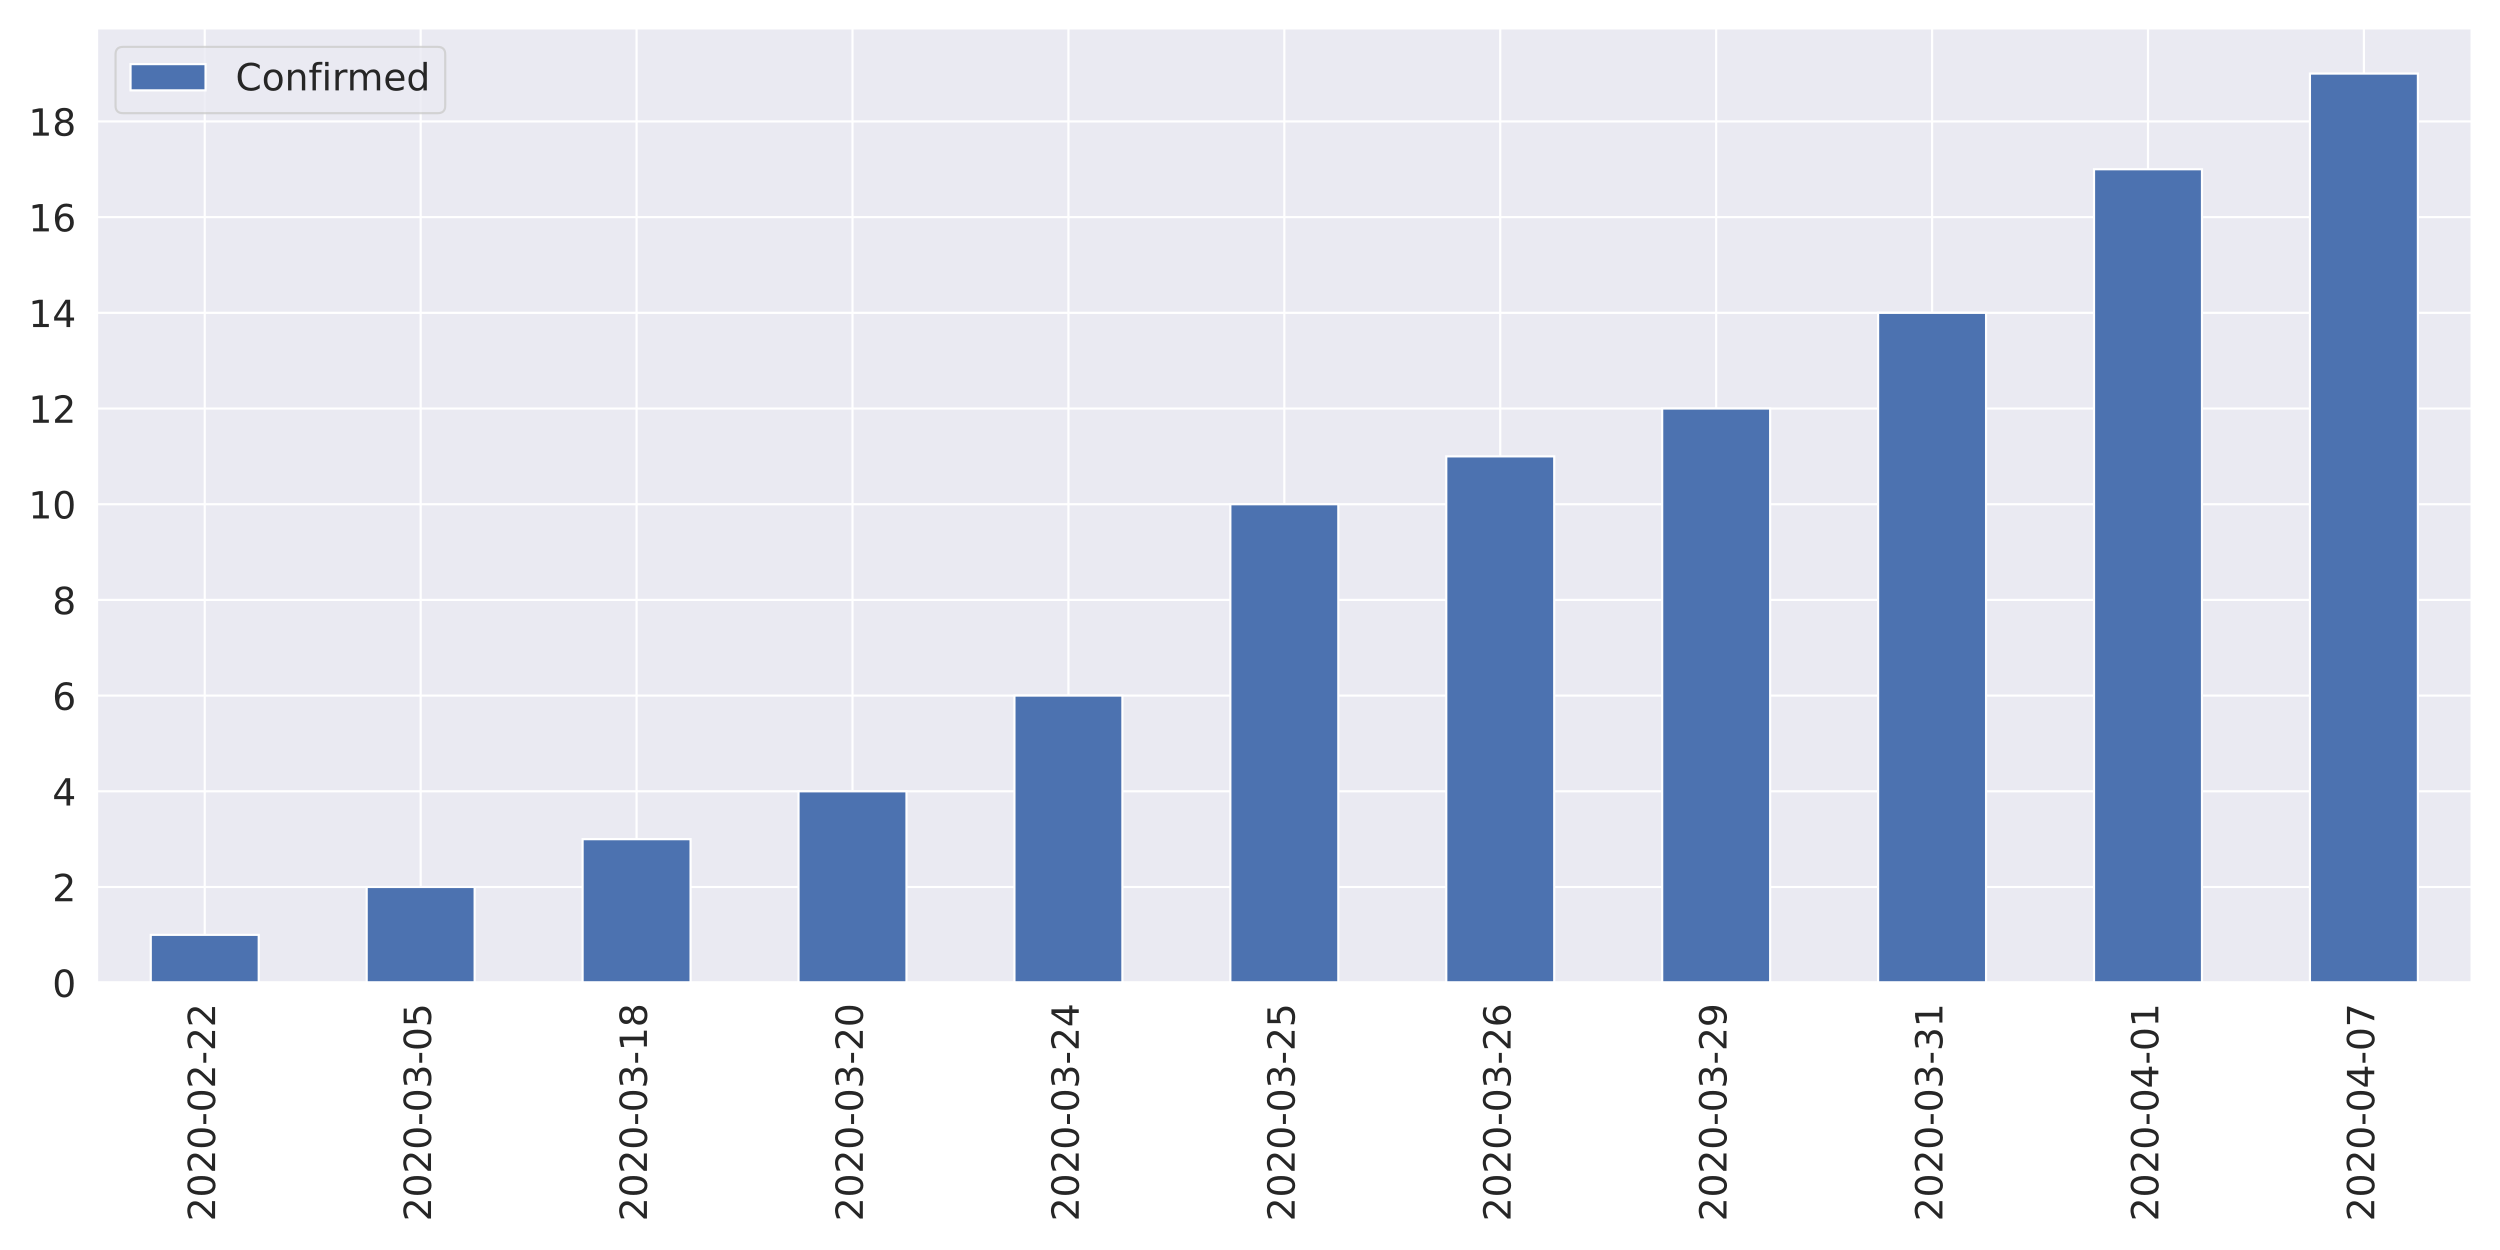
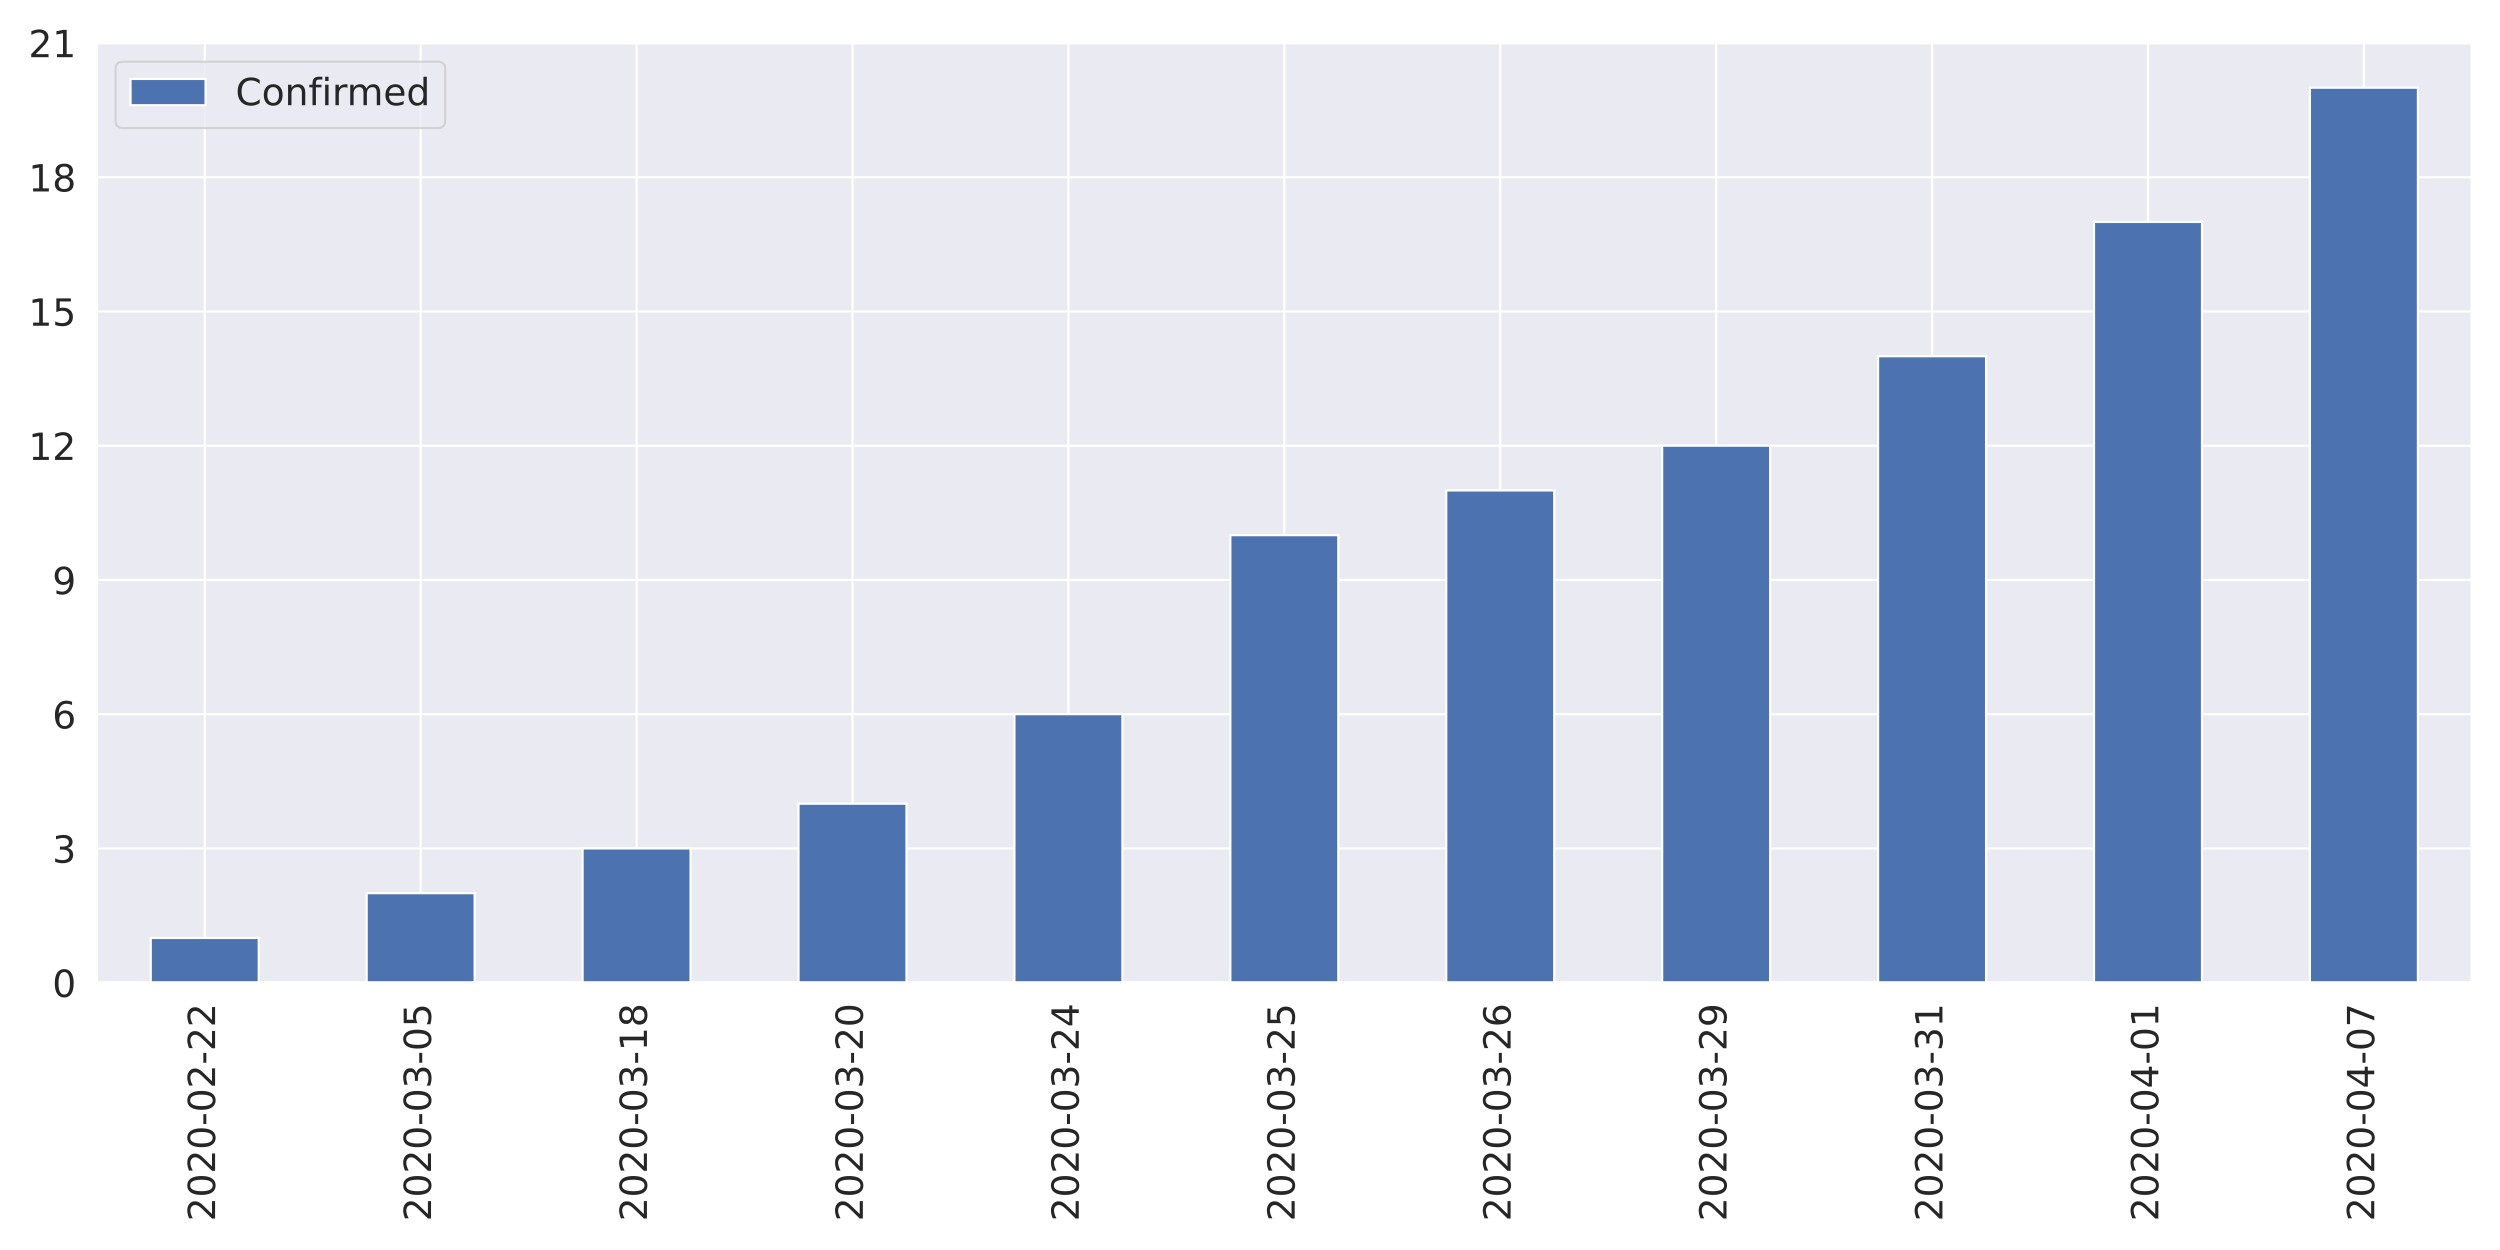
<svg xmlns="http://www.w3.org/2000/svg" xmlns:xlink="http://www.w3.org/1999/xlink" height="576pt" version="1.1" viewBox="0 0 1152 576" width="1152pt">
  <defs>
    <style type="text/css">
*{stroke-linecap:butt;stroke-linejoin:round;}
  </style>
  </defs>
  <g id="figure_1">
    <g id="patch_1">
      <path d="M 0 576  L 1152 576  L 1152 0  L 0 0  z " style="fill:#ffffff;" />
    </g>
    <g id="axes_1">
      <g id="patch_2">
-         <path d="M 44.6 452.83  L 1139.04 452.83  L 1139.04 12.96  L 44.6 12.96  z " style="fill:#eaeaf2;" />
+         <path d="M 44.6 452.83  L 1139.04 452.83  L 1139.04 19.8  L 44.6 19.8  z " style="fill:#eaeaf2;" />
      </g>
      <g id="matplotlib.axis_1">
        <g id="xtick_1">
          <g id="line2d_1">
-             <path clip-path="url(#pf73f8ee75b)" d="M 94.347 452.83  L 94.347 12.96  " style="fill:none;stroke:#ffffff;stroke-linecap:round;" />
+             <path clip-path="url(#p0006dc7b88)" d="M 94.347 452.83  L 94.347 19.8  " style="fill:none;stroke:#ffffff;stroke-linecap:round;" />
          </g>
          <g id="text_1">
            <defs>
              <path d="M 19.188 8.297  L 53.609 8.297  L 53.609 0  L 7.328 0  L 7.328 8.297  Q 12.938 14.109 22.625 23.891  Q 32.328 33.688 34.812 36.531  Q 39.547 41.844 41.422 45.531  Q 43.312 49.219 43.312 52.781  Q 43.312 58.594 39.234 62.25  Q 35.156 65.922 28.609 65.922  Q 23.969 65.922 18.812 64.312  Q 13.672 62.703 7.812 59.422  L 7.812 69.391  Q 13.766 71.781 18.938 73  Q 24.125 74.219 28.422 74.219  Q 39.75 74.219 46.484 68.547  Q 53.219 62.891 53.219 53.422  Q 53.219 48.922 51.531 44.891  Q 49.859 40.875 45.406 35.406  Q 44.188 33.984 37.641 27.219  Q 31.109 20.453 19.188 8.297  z " id="DejaVuSans-50" />
              <path d="M 31.781 66.406  Q 24.172 66.406 20.328 58.906  Q 16.5 51.422 16.5 36.375  Q 16.5 21.391 20.328 13.891  Q 24.172 6.391 31.781 6.391  Q 39.453 6.391 43.281 13.891  Q 47.125 21.391 47.125 36.375  Q 47.125 51.422 43.281 58.906  Q 39.453 66.406 31.781 66.406  z M 31.781 74.219  Q 44.047 74.219 50.516 64.516  Q 56.984 54.828 56.984 36.375  Q 56.984 17.969 50.516 8.266  Q 44.047 -1.422 31.781 -1.422  Q 19.531 -1.422 13.062 8.266  Q 6.594 17.969 6.594 36.375  Q 6.594 54.828 13.062 64.516  Q 19.531 74.219 31.781 74.219  z " id="DejaVuSans-48" />
              <path d="M 4.891 31.391  L 31.203 31.391  L 31.203 23.391  L 4.891 23.391  z " id="DejaVuSans-45" />
            </defs>
            <g style="fill:#262626;" transform="translate(99.11547 562.7538)rotate(-90)scale(0.1728 -0.1728)">
              <use xlink:href="#DejaVuSans-50" />
              <use x="63.623" xlink:href="#DejaVuSans-48" />
              <use x="127.246" xlink:href="#DejaVuSans-50" />
              <use x="190.869" xlink:href="#DejaVuSans-48" />
              <use x="254.492" xlink:href="#DejaVuSans-45" />
              <use x="290.576" xlink:href="#DejaVuSans-48" />
              <use x="354.199" xlink:href="#DejaVuSans-50" />
              <use x="417.822" xlink:href="#DejaVuSans-45" />
              <use x="453.906" xlink:href="#DejaVuSans-50" />
              <use x="517.529" xlink:href="#DejaVuSans-50" />
            </g>
          </g>
        </g>
        <g id="xtick_2">
          <g id="line2d_2">
-             <path clip-path="url(#pf73f8ee75b)" d="M 193.842 452.83  L 193.842 12.96  " style="fill:none;stroke:#ffffff;stroke-linecap:round;" />
+             <path clip-path="url(#p0006dc7b88)" d="M 193.842 452.83  L 193.842 19.8  " style="fill:none;stroke:#ffffff;stroke-linecap:round;" />
          </g>
          <g id="text_2">
            <defs>
              <path d="M 40.578 39.312  Q 47.656 37.797 51.625 33  Q 55.609 28.219 55.609 21.188  Q 55.609 10.406 48.188 4.484  Q 40.766 -1.422 27.094 -1.422  Q 22.516 -1.422 17.656 -0.516  Q 12.797 0.391 7.625 2.203  L 7.625 11.719  Q 11.719 9.328 16.594 8.109  Q 21.484 6.891 26.812 6.891  Q 36.078 6.891 40.938 10.547  Q 45.797 14.203 45.797 21.188  Q 45.797 27.641 41.281 31.266  Q 36.766 34.906 28.719 34.906  L 20.219 34.906  L 20.219 43.016  L 29.109 43.016  Q 36.375 43.016 40.234 45.922  Q 44.094 48.828 44.094 54.297  Q 44.094 59.906 40.109 62.906  Q 36.141 65.922 28.719 65.922  Q 24.656 65.922 20.016 65.031  Q 15.375 64.156 9.812 62.312  L 9.812 71.094  Q 15.438 72.656 20.344 73.438  Q 25.25 74.219 29.594 74.219  Q 40.828 74.219 47.359 69.109  Q 53.906 64.016 53.906 55.328  Q 53.906 49.266 50.438 45.094  Q 46.969 40.922 40.578 39.312  z " id="DejaVuSans-51" />
              <path d="M 10.797 72.906  L 49.516 72.906  L 49.516 64.594  L 19.828 64.594  L 19.828 46.734  Q 21.969 47.469 24.109 47.828  Q 26.266 48.188 28.422 48.188  Q 40.625 48.188 47.75 41.5  Q 54.891 34.812 54.891 23.391  Q 54.891 11.625 47.562 5.094  Q 40.234 -1.422 26.906 -1.422  Q 22.312 -1.422 17.547 -0.641  Q 12.797 0.141 7.719 1.703  L 7.719 11.625  Q 12.109 9.234 16.797 8.062  Q 21.484 6.891 26.703 6.891  Q 35.156 6.891 40.078 11.328  Q 45.016 15.766 45.016 23.391  Q 45.016 31 40.078 35.438  Q 35.156 39.891 26.703 39.891  Q 22.75 39.891 18.812 39.016  Q 14.891 38.141 10.797 36.281  z " id="DejaVuSans-53" />
            </defs>
            <g style="fill:#262626;" transform="translate(198.61 562.7538)rotate(-90)scale(0.1728 -0.1728)">
              <use xlink:href="#DejaVuSans-50" />
              <use x="63.623" xlink:href="#DejaVuSans-48" />
              <use x="127.246" xlink:href="#DejaVuSans-50" />
              <use x="190.869" xlink:href="#DejaVuSans-48" />
              <use x="254.492" xlink:href="#DejaVuSans-45" />
              <use x="290.576" xlink:href="#DejaVuSans-48" />
              <use x="354.199" xlink:href="#DejaVuSans-51" />
              <use x="417.822" xlink:href="#DejaVuSans-45" />
              <use x="453.906" xlink:href="#DejaVuSans-48" />
              <use x="517.529" xlink:href="#DejaVuSans-53" />
            </g>
          </g>
        </g>
        <g id="xtick_3">
          <g id="line2d_3">
-             <path clip-path="url(#pf73f8ee75b)" d="M 293.336 452.83  L 293.336 12.96  " style="fill:none;stroke:#ffffff;stroke-linecap:round;" />
+             <path clip-path="url(#p0006dc7b88)" d="M 293.336 452.83  L 293.336 19.8  " style="fill:none;stroke:#ffffff;stroke-linecap:round;" />
          </g>
          <g id="text_3">
            <defs>
              <path d="M 12.406 8.297  L 28.516 8.297  L 28.516 63.922  L 10.984 60.406  L 10.984 69.391  L 28.422 72.906  L 38.281 72.906  L 38.281 8.297  L 54.391 8.297  L 54.391 0  L 12.406 0  z " id="DejaVuSans-49" />
              <path d="M 31.781 34.625  Q 24.75 34.625 20.719 30.859  Q 16.703 27.094 16.703 20.516  Q 16.703 13.922 20.719 10.156  Q 24.75 6.391 31.781 6.391  Q 38.812 6.391 42.859 10.172  Q 46.922 13.969 46.922 20.516  Q 46.922 27.094 42.891 30.859  Q 38.875 34.625 31.781 34.625  z M 21.922 38.812  Q 15.578 40.375 12.031 44.719  Q 8.5 49.078 8.5 55.328  Q 8.5 64.062 14.719 69.141  Q 20.953 74.219 31.781 74.219  Q 42.672 74.219 48.875 69.141  Q 55.078 64.062 55.078 55.328  Q 55.078 49.078 51.531 44.719  Q 48 40.375 41.703 38.812  Q 48.828 37.156 52.797 32.312  Q 56.781 27.484 56.781 20.516  Q 56.781 9.906 50.312 4.234  Q 43.844 -1.422 31.781 -1.422  Q 19.734 -1.422 13.25 4.234  Q 6.781 9.906 6.781 20.516  Q 6.781 27.484 10.781 32.312  Q 14.797 37.156 21.922 38.812  z M 18.312 54.391  Q 18.312 48.734 21.844 45.562  Q 25.391 42.391 31.781 42.391  Q 38.141 42.391 41.719 45.562  Q 45.312 48.734 45.312 54.391  Q 45.312 60.062 41.719 63.234  Q 38.141 66.406 31.781 66.406  Q 25.391 66.406 21.844 63.234  Q 18.312 60.062 18.312 54.391  z " id="DejaVuSans-56" />
            </defs>
            <g style="fill:#262626;" transform="translate(298.1046 562.7538)rotate(-90)scale(0.1728 -0.1728)">
              <use xlink:href="#DejaVuSans-50" />
              <use x="63.623" xlink:href="#DejaVuSans-48" />
              <use x="127.246" xlink:href="#DejaVuSans-50" />
              <use x="190.869" xlink:href="#DejaVuSans-48" />
              <use x="254.492" xlink:href="#DejaVuSans-45" />
              <use x="290.576" xlink:href="#DejaVuSans-48" />
              <use x="354.199" xlink:href="#DejaVuSans-51" />
              <use x="417.822" xlink:href="#DejaVuSans-45" />
              <use x="453.906" xlink:href="#DejaVuSans-49" />
              <use x="517.529" xlink:href="#DejaVuSans-56" />
            </g>
          </g>
        </g>
        <g id="xtick_4">
          <g id="line2d_4">
-             <path clip-path="url(#pf73f8ee75b)" d="M 392.831 452.83  L 392.831 12.96  " style="fill:none;stroke:#ffffff;stroke-linecap:round;" />
+             <path clip-path="url(#p0006dc7b88)" d="M 392.831 452.83  L 392.831 19.8  " style="fill:none;stroke:#ffffff;stroke-linecap:round;" />
          </g>
          <g id="text_4">
            <g style="fill:#262626;" transform="translate(397.5991 562.7538)rotate(-90)scale(0.1728 -0.1728)">
              <use xlink:href="#DejaVuSans-50" />
              <use x="63.623" xlink:href="#DejaVuSans-48" />
              <use x="127.246" xlink:href="#DejaVuSans-50" />
              <use x="190.869" xlink:href="#DejaVuSans-48" />
              <use x="254.492" xlink:href="#DejaVuSans-45" />
              <use x="290.576" xlink:href="#DejaVuSans-48" />
              <use x="354.199" xlink:href="#DejaVuSans-51" />
              <use x="417.822" xlink:href="#DejaVuSans-45" />
              <use x="453.906" xlink:href="#DejaVuSans-50" />
              <use x="517.529" xlink:href="#DejaVuSans-48" />
            </g>
          </g>
        </g>
        <g id="xtick_5">
          <g id="line2d_5">
-             <path clip-path="url(#pf73f8ee75b)" d="M 492.325 452.83  L 492.325 12.96  " style="fill:none;stroke:#ffffff;stroke-linecap:round;" />
+             <path clip-path="url(#p0006dc7b88)" d="M 492.325 452.83  L 492.325 19.8  " style="fill:none;stroke:#ffffff;stroke-linecap:round;" />
          </g>
          <g id="text_5">
            <defs>
              <path d="M 37.797 64.312  L 12.891 25.391  L 37.797 25.391  z M 35.203 72.906  L 47.609 72.906  L 47.609 25.391  L 58.016 25.391  L 58.016 17.188  L 47.609 17.188  L 47.609 0  L 37.797 0  L 37.797 17.188  L 4.891 17.188  L 4.891 26.703  z " id="DejaVuSans-52" />
            </defs>
            <g style="fill:#262626;" transform="translate(497.0937 562.7538)rotate(-90)scale(0.1728 -0.1728)">
              <use xlink:href="#DejaVuSans-50" />
              <use x="63.623" xlink:href="#DejaVuSans-48" />
              <use x="127.246" xlink:href="#DejaVuSans-50" />
              <use x="190.869" xlink:href="#DejaVuSans-48" />
              <use x="254.492" xlink:href="#DejaVuSans-45" />
              <use x="290.576" xlink:href="#DejaVuSans-48" />
              <use x="354.199" xlink:href="#DejaVuSans-51" />
              <use x="417.822" xlink:href="#DejaVuSans-45" />
              <use x="453.906" xlink:href="#DejaVuSans-50" />
              <use x="517.529" xlink:href="#DejaVuSans-52" />
            </g>
          </g>
        </g>
        <g id="xtick_6">
          <g id="line2d_6">
-             <path clip-path="url(#pf73f8ee75b)" d="M 591.82 452.83  L 591.82 12.96  " style="fill:none;stroke:#ffffff;stroke-linecap:round;" />
+             <path clip-path="url(#p0006dc7b88)" d="M 591.82 452.83  L 591.82 19.8  " style="fill:none;stroke:#ffffff;stroke-linecap:round;" />
          </g>
          <g id="text_6">
            <g style="fill:#262626;" transform="translate(596.5882 562.7538)rotate(-90)scale(0.1728 -0.1728)">
              <use xlink:href="#DejaVuSans-50" />
              <use x="63.623" xlink:href="#DejaVuSans-48" />
              <use x="127.246" xlink:href="#DejaVuSans-50" />
              <use x="190.869" xlink:href="#DejaVuSans-48" />
              <use x="254.492" xlink:href="#DejaVuSans-45" />
              <use x="290.576" xlink:href="#DejaVuSans-48" />
              <use x="354.199" xlink:href="#DejaVuSans-51" />
              <use x="417.822" xlink:href="#DejaVuSans-45" />
              <use x="453.906" xlink:href="#DejaVuSans-50" />
              <use x="517.529" xlink:href="#DejaVuSans-53" />
            </g>
          </g>
        </g>
        <g id="xtick_7">
          <g id="line2d_7">
-             <path clip-path="url(#pf73f8ee75b)" d="M 691.315 452.83  L 691.315 12.96  " style="fill:none;stroke:#ffffff;stroke-linecap:round;" />
+             <path clip-path="url(#p0006dc7b88)" d="M 691.315 452.83  L 691.315 19.8  " style="fill:none;stroke:#ffffff;stroke-linecap:round;" />
          </g>
          <g id="text_7">
            <defs>
              <path d="M 33.016 40.375  Q 26.375 40.375 22.484 35.828  Q 18.609 31.297 18.609 23.391  Q 18.609 15.531 22.484 10.953  Q 26.375 6.391 33.016 6.391  Q 39.656 6.391 43.531 10.953  Q 47.406 15.531 47.406 23.391  Q 47.406 31.297 43.531 35.828  Q 39.656 40.375 33.016 40.375  z M 52.594 71.297  L 52.594 62.312  Q 48.875 64.062 45.094 64.984  Q 41.312 65.922 37.594 65.922  Q 27.828 65.922 22.672 59.328  Q 17.531 52.734 16.797 39.406  Q 19.672 43.656 24.016 45.922  Q 28.375 48.188 33.594 48.188  Q 44.578 48.188 50.953 41.516  Q 57.328 34.859 57.328 23.391  Q 57.328 12.156 50.688 5.359  Q 44.047 -1.422 33.016 -1.422  Q 20.359 -1.422 13.672 8.266  Q 6.984 17.969 6.984 36.375  Q 6.984 53.656 15.188 63.938  Q 23.391 74.219 37.203 74.219  Q 40.922 74.219 44.703 73.484  Q 48.484 72.75 52.594 71.297  z " id="DejaVuSans-54" />
            </defs>
            <g style="fill:#262626;" transform="translate(696.0827 562.7538)rotate(-90)scale(0.1728 -0.1728)">
              <use xlink:href="#DejaVuSans-50" />
              <use x="63.623" xlink:href="#DejaVuSans-48" />
              <use x="127.246" xlink:href="#DejaVuSans-50" />
              <use x="190.869" xlink:href="#DejaVuSans-48" />
              <use x="254.492" xlink:href="#DejaVuSans-45" />
              <use x="290.576" xlink:href="#DejaVuSans-48" />
              <use x="354.199" xlink:href="#DejaVuSans-51" />
              <use x="417.822" xlink:href="#DejaVuSans-45" />
              <use x="453.906" xlink:href="#DejaVuSans-50" />
              <use x="517.529" xlink:href="#DejaVuSans-54" />
            </g>
          </g>
        </g>
        <g id="xtick_8">
          <g id="line2d_8">
-             <path clip-path="url(#pf73f8ee75b)" d="M 790.809 452.83  L 790.809 12.96  " style="fill:none;stroke:#ffffff;stroke-linecap:round;" />
+             <path clip-path="url(#p0006dc7b88)" d="M 790.809 452.83  L 790.809 19.8  " style="fill:none;stroke:#ffffff;stroke-linecap:round;" />
          </g>
          <g id="text_8">
            <defs>
              <path d="M 10.984 1.516  L 10.984 10.5  Q 14.703 8.734 18.5 7.812  Q 22.312 6.891 25.984 6.891  Q 35.75 6.891 40.891 13.453  Q 46.047 20.016 46.781 33.406  Q 43.953 29.203 39.594 26.953  Q 35.25 24.703 29.984 24.703  Q 19.047 24.703 12.672 31.312  Q 6.297 37.938 6.297 49.422  Q 6.297 60.641 12.938 67.422  Q 19.578 74.219 30.609 74.219  Q 43.266 74.219 49.922 64.516  Q 56.594 54.828 56.594 36.375  Q 56.594 19.141 48.406 8.859  Q 40.234 -1.422 26.422 -1.422  Q 22.703 -1.422 18.891 -0.688  Q 15.094 0.047 10.984 1.516  z M 30.609 32.422  Q 37.25 32.422 41.125 36.953  Q 45.016 41.5 45.016 49.422  Q 45.016 57.281 41.125 61.844  Q 37.25 66.406 30.609 66.406  Q 23.969 66.406 20.094 61.844  Q 16.219 57.281 16.219 49.422  Q 16.219 41.5 20.094 36.953  Q 23.969 32.422 30.609 32.422  z " id="DejaVuSans-57" />
            </defs>
            <g style="fill:#262626;" transform="translate(795.5773 562.7538)rotate(-90)scale(0.1728 -0.1728)">
              <use xlink:href="#DejaVuSans-50" />
              <use x="63.623" xlink:href="#DejaVuSans-48" />
              <use x="127.246" xlink:href="#DejaVuSans-50" />
              <use x="190.869" xlink:href="#DejaVuSans-48" />
              <use x="254.492" xlink:href="#DejaVuSans-45" />
              <use x="290.576" xlink:href="#DejaVuSans-48" />
              <use x="354.199" xlink:href="#DejaVuSans-51" />
              <use x="417.822" xlink:href="#DejaVuSans-45" />
              <use x="453.906" xlink:href="#DejaVuSans-50" />
              <use x="517.529" xlink:href="#DejaVuSans-57" />
            </g>
          </g>
        </g>
        <g id="xtick_9">
          <g id="line2d_9">
-             <path clip-path="url(#pf73f8ee75b)" d="M 890.304 452.83  L 890.304 12.96  " style="fill:none;stroke:#ffffff;stroke-linecap:round;" />
+             <path clip-path="url(#p0006dc7b88)" d="M 890.304 452.83  L 890.304 19.8  " style="fill:none;stroke:#ffffff;stroke-linecap:round;" />
          </g>
          <g id="text_9">
            <g style="fill:#262626;" transform="translate(895.0718 562.7538)rotate(-90)scale(0.1728 -0.1728)">
              <use xlink:href="#DejaVuSans-50" />
              <use x="63.623" xlink:href="#DejaVuSans-48" />
              <use x="127.246" xlink:href="#DejaVuSans-50" />
              <use x="190.869" xlink:href="#DejaVuSans-48" />
              <use x="254.492" xlink:href="#DejaVuSans-45" />
              <use x="290.576" xlink:href="#DejaVuSans-48" />
              <use x="354.199" xlink:href="#DejaVuSans-51" />
              <use x="417.822" xlink:href="#DejaVuSans-45" />
              <use x="453.906" xlink:href="#DejaVuSans-51" />
              <use x="517.529" xlink:href="#DejaVuSans-49" />
            </g>
          </g>
        </g>
        <g id="xtick_10">
          <g id="line2d_10">
-             <path clip-path="url(#pf73f8ee75b)" d="M 989.798 452.83  L 989.798 12.96  " style="fill:none;stroke:#ffffff;stroke-linecap:round;" />
+             <path clip-path="url(#p0006dc7b88)" d="M 989.798 452.83  L 989.798 19.8  " style="fill:none;stroke:#ffffff;stroke-linecap:round;" />
          </g>
          <g id="text_10">
            <g style="fill:#262626;" transform="translate(994.5664 562.7538)rotate(-90)scale(0.1728 -0.1728)">
              <use xlink:href="#DejaVuSans-50" />
              <use x="63.623" xlink:href="#DejaVuSans-48" />
              <use x="127.246" xlink:href="#DejaVuSans-50" />
              <use x="190.869" xlink:href="#DejaVuSans-48" />
              <use x="254.492" xlink:href="#DejaVuSans-45" />
              <use x="290.576" xlink:href="#DejaVuSans-48" />
              <use x="354.199" xlink:href="#DejaVuSans-52" />
              <use x="417.822" xlink:href="#DejaVuSans-45" />
              <use x="453.906" xlink:href="#DejaVuSans-48" />
              <use x="517.529" xlink:href="#DejaVuSans-49" />
            </g>
          </g>
        </g>
        <g id="xtick_11">
          <g id="line2d_11">
-             <path clip-path="url(#pf73f8ee75b)" d="M 1089.293 452.83  L 1089.293 12.96  " style="fill:none;stroke:#ffffff;stroke-linecap:round;" />
+             <path clip-path="url(#p0006dc7b88)" d="M 1089.293 452.83  L 1089.293 19.8  " style="fill:none;stroke:#ffffff;stroke-linecap:round;" />
          </g>
          <g id="text_11">
            <defs>
              <path d="M 8.203 72.906  L 55.078 72.906  L 55.078 68.703  L 28.609 0  L 18.312 0  L 43.219 64.594  L 8.203 64.594  z " id="DejaVuSans-55" />
            </defs>
            <g style="fill:#262626;" transform="translate(1094.061 562.7538)rotate(-90)scale(0.1728 -0.1728)">
              <use xlink:href="#DejaVuSans-50" />
              <use x="63.623" xlink:href="#DejaVuSans-48" />
              <use x="127.246" xlink:href="#DejaVuSans-50" />
              <use x="190.869" xlink:href="#DejaVuSans-48" />
              <use x="254.492" xlink:href="#DejaVuSans-45" />
              <use x="290.576" xlink:href="#DejaVuSans-48" />
              <use x="354.199" xlink:href="#DejaVuSans-52" />
              <use x="417.822" xlink:href="#DejaVuSans-45" />
              <use x="453.906" xlink:href="#DejaVuSans-48" />
              <use x="517.529" xlink:href="#DejaVuSans-55" />
            </g>
          </g>
        </g>
      </g>
      <g id="matplotlib.axis_2">
        <g id="ytick_1">
          <g id="line2d_12">
-             <path clip-path="url(#pf73f8ee75b)" d="M 44.6 452.83  L 1139.04 452.83  " style="fill:none;stroke:#ffffff;stroke-linecap:round;" />
+             <path clip-path="url(#p0006dc7b88)" d="M 44.6 452.83  L 1139.04 452.83  " style="fill:none;stroke:#ffffff;stroke-linecap:round;" />
          </g>
          <g id="text_12">
            <g style="fill:#262626;" transform="translate(24.1056 459.3951)scale(0.1728 -0.1728)">
              <use xlink:href="#DejaVuSans-48" />
            </g>
          </g>
        </g>
        <g id="ytick_2">
          <g id="line2d_13">
-             <path clip-path="url(#pf73f8ee75b)" d="M 44.6 408.733  L 1139.04 408.733  " style="fill:none;stroke:#ffffff;stroke-linecap:round;" />
+             <path clip-path="url(#p0006dc7b88)" d="M 44.6 390.969  L 1139.04 390.969  " style="fill:none;stroke:#ffffff;stroke-linecap:round;" />
          </g>
          <g id="text_13">
-             <g style="fill:#262626;" transform="translate(24.1056 415.2978)scale(0.1728 -0.1728)">
-               <use xlink:href="#DejaVuSans-50" />
+             <g style="fill:#262626;" transform="translate(24.1056 397.5336)scale(0.1728 -0.1728)">
+               <use xlink:href="#DejaVuSans-51" />
            </g>
          </g>
        </g>
        <g id="ytick_3">
          <g id="line2d_14">
-             <path clip-path="url(#pf73f8ee75b)" d="M 44.6 364.636  L 1139.04 364.636  " style="fill:none;stroke:#ffffff;stroke-linecap:round;" />
+             <path clip-path="url(#p0006dc7b88)" d="M 44.6 329.107  L 1139.04 329.107  " style="fill:none;stroke:#ffffff;stroke-linecap:round;" />
          </g>
          <g id="text_14">
-             <g style="fill:#262626;" transform="translate(24.1056 371.2006)scale(0.1728 -0.1728)">
-               <use xlink:href="#DejaVuSans-52" />
+             <g style="fill:#262626;" transform="translate(24.1056 335.6722)scale(0.1728 -0.1728)">
+               <use xlink:href="#DejaVuSans-54" />
            </g>
          </g>
        </g>
        <g id="ytick_4">
          <g id="line2d_15">
-             <path clip-path="url(#pf73f8ee75b)" d="M 44.6 320.538  L 1139.04 320.538  " style="fill:none;stroke:#ffffff;stroke-linecap:round;" />
+             <path clip-path="url(#p0006dc7b88)" d="M 44.6 267.246  L 1139.04 267.246  " style="fill:none;stroke:#ffffff;stroke-linecap:round;" />
          </g>
          <g id="text_15">
-             <g style="fill:#262626;" transform="translate(24.1056 327.1033)scale(0.1728 -0.1728)">
-               <use xlink:href="#DejaVuSans-54" />
+             <g style="fill:#262626;" transform="translate(24.1056 273.8108)scale(0.1728 -0.1728)">
+               <use xlink:href="#DejaVuSans-57" />
            </g>
          </g>
        </g>
        <g id="ytick_5">
          <g id="line2d_16">
-             <path clip-path="url(#pf73f8ee75b)" d="M 44.6 276.441  L 1139.04 276.441  " style="fill:none;stroke:#ffffff;stroke-linecap:round;" />
+             <path clip-path="url(#p0006dc7b88)" d="M 44.6 205.384  L 1139.04 205.384  " style="fill:none;stroke:#ffffff;stroke-linecap:round;" />
          </g>
          <g id="text_16">
-             <g style="fill:#262626;" transform="translate(24.1056 283.0061)scale(0.1728 -0.1728)">
-               <use xlink:href="#DejaVuSans-56" />
+             <g style="fill:#262626;" transform="translate(13.1112 211.9493)scale(0.1728 -0.1728)">
+               <use xlink:href="#DejaVuSans-49" />
+               <use x="63.623" xlink:href="#DejaVuSans-50" />
            </g>
          </g>
        </g>
        <g id="ytick_6">
          <g id="line2d_17">
-             <path clip-path="url(#pf73f8ee75b)" d="M 44.6 232.344  L 1139.04 232.344  " style="fill:none;stroke:#ffffff;stroke-linecap:round;" />
+             <path clip-path="url(#p0006dc7b88)" d="M 44.6 143.523  L 1139.04 143.523  " style="fill:none;stroke:#ffffff;stroke-linecap:round;" />
          </g>
          <g id="text_17">
-             <g style="fill:#262626;" transform="translate(13.1112 238.9088)scale(0.1728 -0.1728)">
+             <g style="fill:#262626;" transform="translate(13.1112 150.0879)scale(0.1728 -0.1728)">
              <use xlink:href="#DejaVuSans-49" />
-               <use x="63.623" xlink:href="#DejaVuSans-48" />
+               <use x="63.623" xlink:href="#DejaVuSans-53" />
            </g>
          </g>
        </g>
        <g id="ytick_7">
          <g id="line2d_18">
-             <path clip-path="url(#pf73f8ee75b)" d="M 44.6 188.247  L 1139.04 188.247  " style="fill:none;stroke:#ffffff;stroke-linecap:round;" />
+             <path clip-path="url(#p0006dc7b88)" d="M 44.6 81.661  L 1139.04 81.661  " style="fill:none;stroke:#ffffff;stroke-linecap:round;" />
          </g>
          <g id="text_18">
-             <g style="fill:#262626;" transform="translate(13.1112 194.8116)scale(0.1728 -0.1728)">
+             <g style="fill:#262626;" transform="translate(13.1112 88.22648)scale(0.1728 -0.1728)">
              <use xlink:href="#DejaVuSans-49" />
-               <use x="63.623" xlink:href="#DejaVuSans-50" />
+               <use x="63.623" xlink:href="#DejaVuSans-56" />
            </g>
          </g>
        </g>
        <g id="ytick_8">
          <g id="line2d_19">
-             <path clip-path="url(#pf73f8ee75b)" d="M 44.6 144.149  L 1139.04 144.149  " style="fill:none;stroke:#ffffff;stroke-linecap:round;" />
+             <path clip-path="url(#p0006dc7b88)" d="M 44.6 19.8  L 1139.04 19.8  " style="fill:none;stroke:#ffffff;stroke-linecap:round;" />
          </g>
          <g id="text_19">
-             <g style="fill:#262626;" transform="translate(13.1112 150.7143)scale(0.1728 -0.1728)">
-               <use xlink:href="#DejaVuSans-49" />
-               <use x="63.623" xlink:href="#DejaVuSans-52" />
-             </g>
-           </g>
-         </g>
-         <g id="ytick_9">
-           <g id="line2d_20">
-             <path clip-path="url(#pf73f8ee75b)" d="M 44.6 100.052  L 1139.04 100.052  " style="fill:none;stroke:#ffffff;stroke-linecap:round;" />
-           </g>
-           <g id="text_20">
-             <g style="fill:#262626;" transform="translate(13.1112 106.6171)scale(0.1728 -0.1728)">
-               <use xlink:href="#DejaVuSans-49" />
-               <use x="63.623" xlink:href="#DejaVuSans-54" />
-             </g>
-           </g>
-         </g>
-         <g id="ytick_10">
-           <g id="line2d_21">
-             <path clip-path="url(#pf73f8ee75b)" d="M 44.6 55.955  L 1139.04 55.955  " style="fill:none;stroke:#ffffff;stroke-linecap:round;" />
-           </g>
-           <g id="text_21">
-             <g style="fill:#262626;" transform="translate(13.1112 62.51986)scale(0.1728 -0.1728)">
-               <use xlink:href="#DejaVuSans-49" />
-               <use x="63.623" xlink:href="#DejaVuSans-56" />
+             <g style="fill:#262626;" transform="translate(13.1112 26.36505)scale(0.1728 -0.1728)">
+               <use xlink:href="#DejaVuSans-50" />
+               <use x="63.623" xlink:href="#DejaVuSans-49" />
            </g>
          </g>
        </g>
      </g>
      <g id="patch_3">
-         <path clip-path="url(#pf73f8ee75b)" d="M 69.474 452.83  L 119.221 452.83  L 119.221 430.781  L 69.474 430.781  z " style="fill:#4c72b0;stroke:#ffffff;stroke-linejoin:miter;" />
+         <path clip-path="url(#p0006dc7b88)" d="M 69.474 452.83  L 119.221 452.83  L 119.221 432.21  L 69.474 432.21  z " style="fill:#4c72b0;stroke:#ffffff;stroke-linejoin:miter;" />
      </g>
      <g id="patch_4">
-         <path clip-path="url(#pf73f8ee75b)" d="M 168.968 452.83  L 218.715 452.83  L 218.715 408.733  L 168.968 408.733  z " style="fill:#4c72b0;stroke:#ffffff;stroke-linejoin:miter;" />
+         <path clip-path="url(#p0006dc7b88)" d="M 168.968 452.83  L 218.715 452.83  L 218.715 411.589  L 168.968 411.589  z " style="fill:#4c72b0;stroke:#ffffff;stroke-linejoin:miter;" />
      </g>
      <g id="patch_5">
-         <path clip-path="url(#pf73f8ee75b)" d="M 268.463 452.83  L 318.21 452.83  L 318.21 386.684  L 268.463 386.684  z " style="fill:#4c72b0;stroke:#ffffff;stroke-linejoin:miter;" />
+         <path clip-path="url(#p0006dc7b88)" d="M 268.463 452.83  L 318.21 452.83  L 318.21 390.969  L 268.463 390.969  z " style="fill:#4c72b0;stroke:#ffffff;stroke-linejoin:miter;" />
      </g>
      <g id="patch_6">
-         <path clip-path="url(#pf73f8ee75b)" d="M 367.957 452.83  L 417.705 452.83  L 417.705 364.636  L 367.957 364.636  z " style="fill:#4c72b0;stroke:#ffffff;stroke-linejoin:miter;" />
+         <path clip-path="url(#p0006dc7b88)" d="M 367.957 452.83  L 417.705 452.83  L 417.705 370.348  L 367.957 370.348  z " style="fill:#4c72b0;stroke:#ffffff;stroke-linejoin:miter;" />
      </g>
      <g id="patch_7">
-         <path clip-path="url(#pf73f8ee75b)" d="M 467.452 452.83  L 517.199 452.83  L 517.199 320.538  L 467.452 320.538  z " style="fill:#4c72b0;stroke:#ffffff;stroke-linejoin:miter;" />
+         <path clip-path="url(#p0006dc7b88)" d="M 467.452 452.83  L 517.199 452.83  L 517.199 329.107  L 467.452 329.107  z " style="fill:#4c72b0;stroke:#ffffff;stroke-linejoin:miter;" />
      </g>
      <g id="patch_8">
-         <path clip-path="url(#pf73f8ee75b)" d="M 566.946 452.83  L 616.694 452.83  L 616.694 232.344  L 566.946 232.344  z " style="fill:#4c72b0;stroke:#ffffff;stroke-linejoin:miter;" />
+         <path clip-path="url(#p0006dc7b88)" d="M 566.946 452.83  L 616.694 452.83  L 616.694 246.625  L 566.946 246.625  z " style="fill:#4c72b0;stroke:#ffffff;stroke-linejoin:miter;" />
      </g>
      <g id="patch_9">
-         <path clip-path="url(#pf73f8ee75b)" d="M 666.441 452.83  L 716.188 452.83  L 716.188 210.295  L 666.441 210.295  z " style="fill:#4c72b0;stroke:#ffffff;stroke-linejoin:miter;" />
+         <path clip-path="url(#p0006dc7b88)" d="M 666.441 452.83  L 716.188 452.83  L 716.188 226.005  L 666.441 226.005  z " style="fill:#4c72b0;stroke:#ffffff;stroke-linejoin:miter;" />
      </g>
      <g id="patch_10">
-         <path clip-path="url(#pf73f8ee75b)" d="M 765.935 452.83  L 815.683 452.83  L 815.683 188.247  L 765.935 188.247  z " style="fill:#4c72b0;stroke:#ffffff;stroke-linejoin:miter;" />
+         <path clip-path="url(#p0006dc7b88)" d="M 765.935 452.83  L 815.683 452.83  L 815.683 205.384  L 765.935 205.384  z " style="fill:#4c72b0;stroke:#ffffff;stroke-linejoin:miter;" />
      </g>
      <g id="patch_11">
-         <path clip-path="url(#pf73f8ee75b)" d="M 865.43 452.83  L 915.177 452.83  L 915.177 144.149  L 865.43 144.149  z " style="fill:#4c72b0;stroke:#ffffff;stroke-linejoin:miter;" />
+         <path clip-path="url(#p0006dc7b88)" d="M 865.43 452.83  L 915.177 452.83  L 915.177 164.143  L 865.43 164.143  z " style="fill:#4c72b0;stroke:#ffffff;stroke-linejoin:miter;" />
      </g>
      <g id="patch_12">
-         <path clip-path="url(#pf73f8ee75b)" d="M 964.925 452.83  L 1014.672 452.83  L 1014.672 78.003  L 964.925 78.003  z " style="fill:#4c72b0;stroke:#ffffff;stroke-linejoin:miter;" />
+         <path clip-path="url(#p0006dc7b88)" d="M 964.925 452.83  L 1014.672 452.83  L 1014.672 102.282  L 964.925 102.282  z " style="fill:#4c72b0;stroke:#ffffff;stroke-linejoin:miter;" />
      </g>
      <g id="patch_13">
-         <path clip-path="url(#pf73f8ee75b)" d="M 1064.419 452.83  L 1114.166 452.83  L 1114.166 33.906  L 1064.419 33.906  z " style="fill:#4c72b0;stroke:#ffffff;stroke-linejoin:miter;" />
+         <path clip-path="url(#p0006dc7b88)" d="M 1064.419 452.83  L 1114.166 452.83  L 1114.166 40.42  L 1064.419 40.42  z " style="fill:#4c72b0;stroke:#ffffff;stroke-linejoin:miter;" />
      </g>
      <g id="patch_14">
-         <path d="M 44.6 452.83  L 44.6 12.96  " style="fill:none;stroke:#ffffff;stroke-linecap:square;stroke-linejoin:miter;stroke-width:1.25;" />
+         <path d="M 44.6 452.83  L 44.6 19.8  " style="fill:none;stroke:#ffffff;stroke-linecap:square;stroke-linejoin:miter;stroke-width:1.25;" />
      </g>
      <g id="patch_15">
-         <path d="M 1139.04 452.83  L 1139.04 12.96  " style="fill:none;stroke:#ffffff;stroke-linecap:square;stroke-linejoin:miter;stroke-width:1.25;" />
+         <path d="M 1139.04 452.83  L 1139.04 19.8  " style="fill:none;stroke:#ffffff;stroke-linecap:square;stroke-linejoin:miter;stroke-width:1.25;" />
      </g>
      <g id="patch_16">
        <path d="M 44.6 452.83  L 1139.04 452.83  " style="fill:none;stroke:#ffffff;stroke-linecap:square;stroke-linejoin:miter;stroke-width:1.25;" />
      </g>
      <g id="patch_17">
-         <path d="M 44.6 12.96  L 1139.04 12.96  " style="fill:none;stroke:#ffffff;stroke-linecap:square;stroke-linejoin:miter;stroke-width:1.25;" />
+         <path d="M 44.6 19.8  L 1139.04 19.8  " style="fill:none;stroke:#ffffff;stroke-linecap:square;stroke-linejoin:miter;stroke-width:1.25;" />
      </g>
      <g id="legend_1">
        <g id="patch_18">
-           <path d="M 56.696 52.148  L 201.702 52.148  Q 205.158 52.148 205.158 48.692  L 205.158 25.056  Q 205.158 21.6 201.702 21.6  L 56.696 21.6  Q 53.24 21.6 53.24 25.056  L 53.24 48.692  Q 53.24 52.148 56.696 52.148  z " style="fill:#eaeaf2;opacity:0.8;stroke:#cccccc;stroke-linejoin:miter;" />
+           <path d="M 56.696 58.988  L 201.702 58.988  Q 205.158 58.988 205.158 55.532  L 205.158 31.896  Q 205.158 28.44 201.702 28.44  L 56.696 28.44  Q 53.24 28.44 53.24 31.896  L 53.24 55.532  Q 53.24 58.988 56.696 58.988  z " style="fill:#eaeaf2;opacity:0.8;stroke:#cccccc;stroke-linejoin:miter;" />
        </g>
        <g id="patch_19">
-           <path d="M 60.152 41.642  L 94.712 41.642  L 94.712 29.546  L 60.152 29.546  z " style="fill:#4c72b0;stroke:#ffffff;stroke-linejoin:miter;" />
-         </g>
-         <g id="text_22">
+           <path d="M 60.152 48.482  L 94.712 48.482  L 94.712 36.386  L 60.152 36.386  z " style="fill:#4c72b0;stroke:#ffffff;stroke-linejoin:miter;" />
+         </g>
+         <g id="text_20">
          <defs>
            <path d="M 64.406 67.281  L 64.406 56.891  Q 59.422 61.531 53.781 63.812  Q 48.141 66.109 41.797 66.109  Q 29.297 66.109 22.656 58.469  Q 16.016 50.828 16.016 36.375  Q 16.016 21.969 22.656 14.328  Q 29.297 6.688 41.797 6.688  Q 48.141 6.688 53.781 8.984  Q 59.422 11.281 64.406 15.922  L 64.406 5.609  Q 59.234 2.094 53.438 0.328  Q 47.656 -1.422 41.219 -1.422  Q 24.656 -1.422 15.125 8.703  Q 5.609 18.844 5.609 36.375  Q 5.609 53.953 15.125 64.078  Q 24.656 74.219 41.219 74.219  Q 47.75 74.219 53.531 72.484  Q 59.328 70.75 64.406 67.281  z " id="DejaVuSans-67" />
            <path d="M 30.609 48.391  Q 23.391 48.391 19.188 42.75  Q 14.984 37.109 14.984 27.297  Q 14.984 17.484 19.156 11.844  Q 23.344 6.203 30.609 6.203  Q 37.797 6.203 41.984 11.859  Q 46.188 17.531 46.188 27.297  Q 46.188 37.016 41.984 42.703  Q 37.797 48.391 30.609 48.391  z M 30.609 56  Q 42.328 56 49.016 48.375  Q 55.719 40.766 55.719 27.297  Q 55.719 13.875 49.016 6.219  Q 42.328 -1.422 30.609 -1.422  Q 18.844 -1.422 12.172 6.219  Q 5.516 13.875 5.516 27.297  Q 5.516 40.766 12.172 48.375  Q 18.844 56 30.609 56  z " id="DejaVuSans-111" />
            <path d="M 54.891 33.016  L 54.891 0  L 45.906 0  L 45.906 32.719  Q 45.906 40.484 42.875 44.328  Q 39.844 48.188 33.797 48.188  Q 26.516 48.188 22.312 43.547  Q 18.109 38.922 18.109 30.906  L 18.109 0  L 9.078 0  L 9.078 54.688  L 18.109 54.688  L 18.109 46.188  Q 21.344 51.125 25.703 53.562  Q 30.078 56 35.797 56  Q 45.219 56 50.047 50.172  Q 54.891 44.344 54.891 33.016  z " id="DejaVuSans-110" />
            <path d="M 37.109 75.984  L 37.109 68.5  L 28.516 68.5  Q 23.688 68.5 21.797 66.547  Q 19.922 64.594 19.922 59.516  L 19.922 54.688  L 34.719 54.688  L 34.719 47.703  L 19.922 47.703  L 19.922 0  L 10.891 0  L 10.891 47.703  L 2.297 47.703  L 2.297 54.688  L 10.891 54.688  L 10.891 58.5  Q 10.891 67.625 15.141 71.797  Q 19.391 75.984 28.609 75.984  z " id="DejaVuSans-102" />
            <path d="M 9.422 54.688  L 18.406 54.688  L 18.406 0  L 9.422 0  z M 9.422 75.984  L 18.406 75.984  L 18.406 64.594  L 9.422 64.594  z " id="DejaVuSans-105" />
            <path d="M 41.109 46.297  Q 39.594 47.172 37.812 47.578  Q 36.031 48 33.891 48  Q 26.266 48 22.188 43.047  Q 18.109 38.094 18.109 28.812  L 18.109 0  L 9.078 0  L 9.078 54.688  L 18.109 54.688  L 18.109 46.188  Q 20.953 51.172 25.484 53.578  Q 30.031 56 36.531 56  Q 37.453 56 38.578 55.875  Q 39.703 55.766 41.062 55.516  z " id="DejaVuSans-114" />
            <path d="M 52 44.188  Q 55.375 50.25 60.062 53.125  Q 64.75 56 71.094 56  Q 79.641 56 84.281 50.016  Q 88.922 44.047 88.922 33.016  L 88.922 0  L 79.891 0  L 79.891 32.719  Q 79.891 40.578 77.094 44.375  Q 74.312 48.188 68.609 48.188  Q 61.625 48.188 57.562 43.547  Q 53.516 38.922 53.516 30.906  L 53.516 0  L 44.484 0  L 44.484 32.719  Q 44.484 40.625 41.703 44.406  Q 38.922 48.188 33.109 48.188  Q 26.219 48.188 22.156 43.531  Q 18.109 38.875 18.109 30.906  L 18.109 0  L 9.078 0  L 9.078 54.688  L 18.109 54.688  L 18.109 46.188  Q 21.188 51.219 25.484 53.609  Q 29.781 56 35.688 56  Q 41.656 56 45.828 52.969  Q 50 49.953 52 44.188  z " id="DejaVuSans-109" />
            <path d="M 56.203 29.594  L 56.203 25.203  L 14.891 25.203  Q 15.484 15.922 20.484 11.062  Q 25.484 6.203 34.422 6.203  Q 39.594 6.203 44.453 7.469  Q 49.312 8.734 54.109 11.281  L 54.109 2.781  Q 49.266 0.734 44.188 -0.344  Q 39.109 -1.422 33.891 -1.422  Q 20.797 -1.422 13.156 6.188  Q 5.516 13.812 5.516 26.812  Q 5.516 40.234 12.766 48.109  Q 20.016 56 32.328 56  Q 43.359 56 49.781 48.891  Q 56.203 41.797 56.203 29.594  z M 47.219 32.234  Q 47.125 39.594 43.094 43.984  Q 39.062 48.391 32.422 48.391  Q 24.906 48.391 20.391 44.141  Q 15.875 39.891 15.188 32.172  z " id="DejaVuSans-101" />
            <path d="M 45.406 46.391  L 45.406 75.984  L 54.391 75.984  L 54.391 0  L 45.406 0  L 45.406 8.203  Q 42.578 3.328 38.25 0.953  Q 33.938 -1.422 27.875 -1.422  Q 17.969 -1.422 11.734 6.484  Q 5.516 14.406 5.516 27.297  Q 5.516 40.188 11.734 48.094  Q 17.969 56 27.875 56  Q 33.938 56 38.25 53.625  Q 42.578 51.266 45.406 46.391  z M 14.797 27.297  Q 14.797 17.391 18.875 11.75  Q 22.953 6.109 30.078 6.109  Q 37.203 6.109 41.297 11.75  Q 45.406 17.391 45.406 27.297  Q 45.406 37.203 41.297 42.844  Q 37.203 48.484 30.078 48.484  Q 22.953 48.484 18.875 42.844  Q 14.797 37.203 14.797 27.297  z " id="DejaVuSans-100" />
          </defs>
-           <g style="fill:#262626;" transform="translate(108.536 41.6421)scale(0.1728 -0.1728)">
+           <g style="fill:#262626;" transform="translate(108.536 48.4821)scale(0.1728 -0.1728)">
            <use xlink:href="#DejaVuSans-67" />
            <use x="69.824" xlink:href="#DejaVuSans-111" />
            <use x="131.006" xlink:href="#DejaVuSans-110" />
            <use x="194.385" xlink:href="#DejaVuSans-102" />
            <use x="229.59" xlink:href="#DejaVuSans-105" />
            <use x="257.373" xlink:href="#DejaVuSans-114" />
            <use x="296.736" xlink:href="#DejaVuSans-109" />
            <use x="394.148" xlink:href="#DejaVuSans-101" />
            <use x="455.672" xlink:href="#DejaVuSans-100" />
          </g>
        </g>
      </g>
    </g>
  </g>
  <defs>
-     <clipPath id="pf73f8ee75b">
-       <rect height="439.87" width="1094.44" x="44.6" y="12.96" />
+     <clipPath id="p0006dc7b88">
+       <rect height="433.03" width="1094.44" x="44.6" y="19.8" />
    </clipPath>
  </defs>
</svg>
